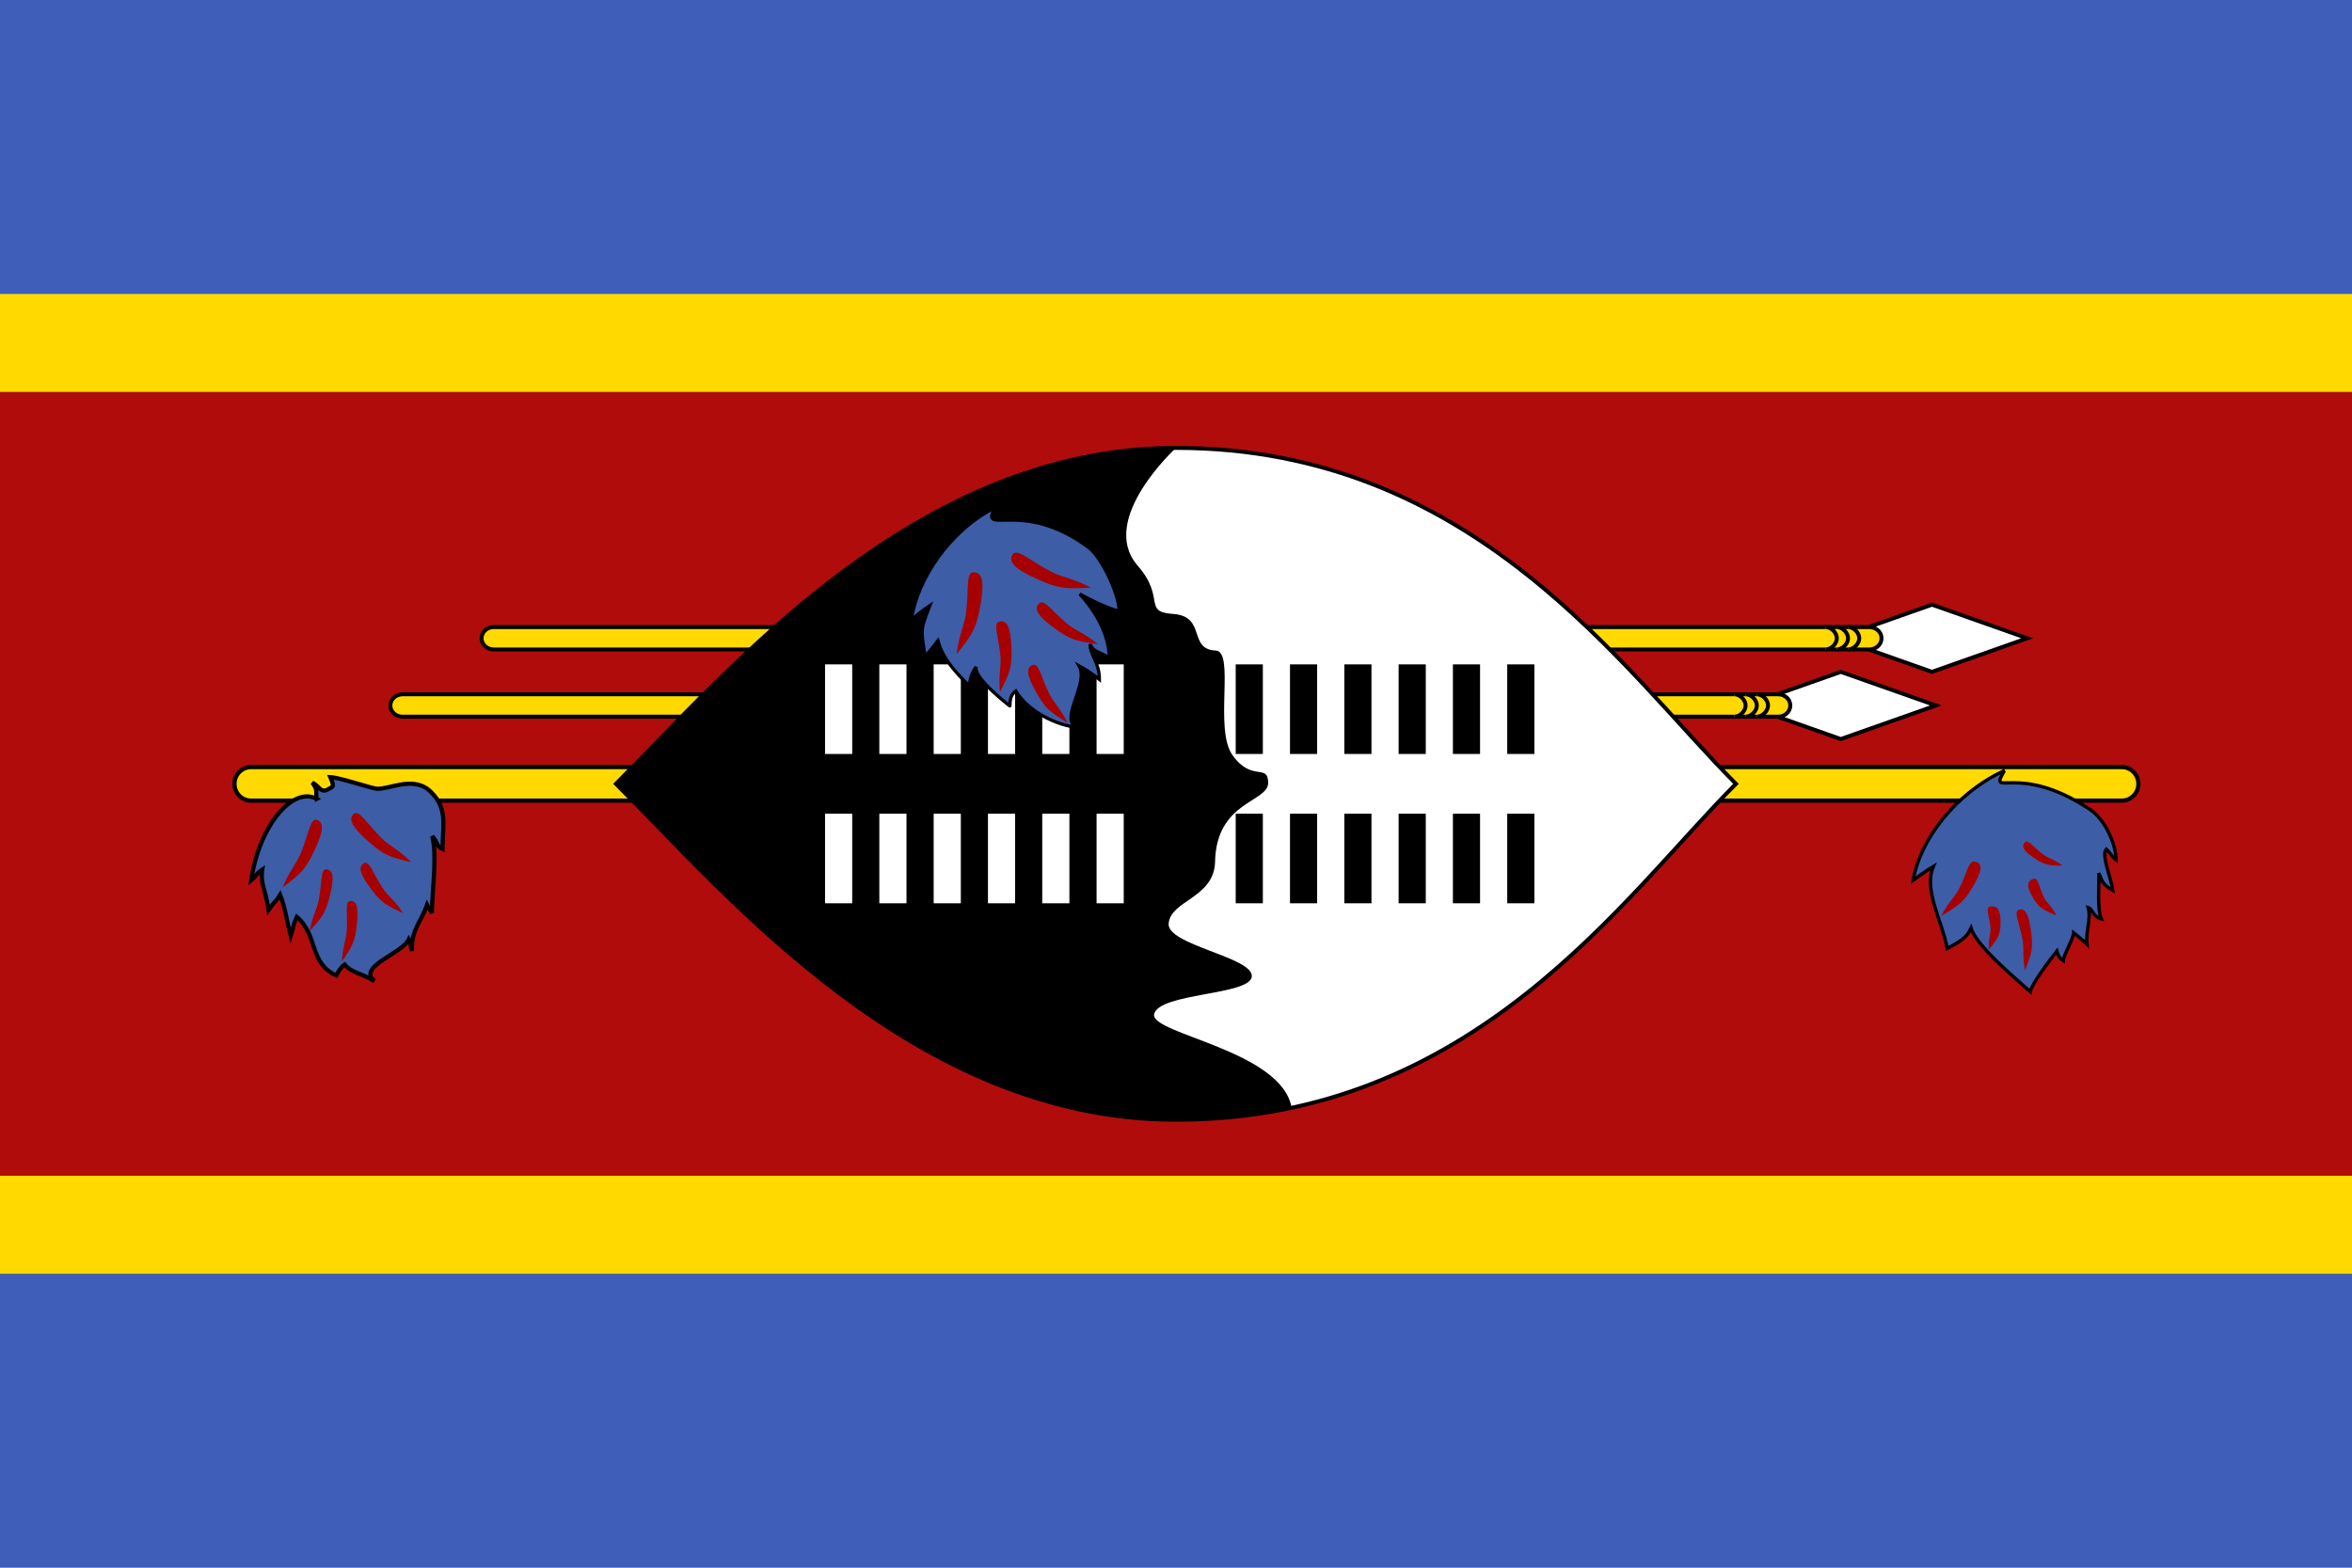
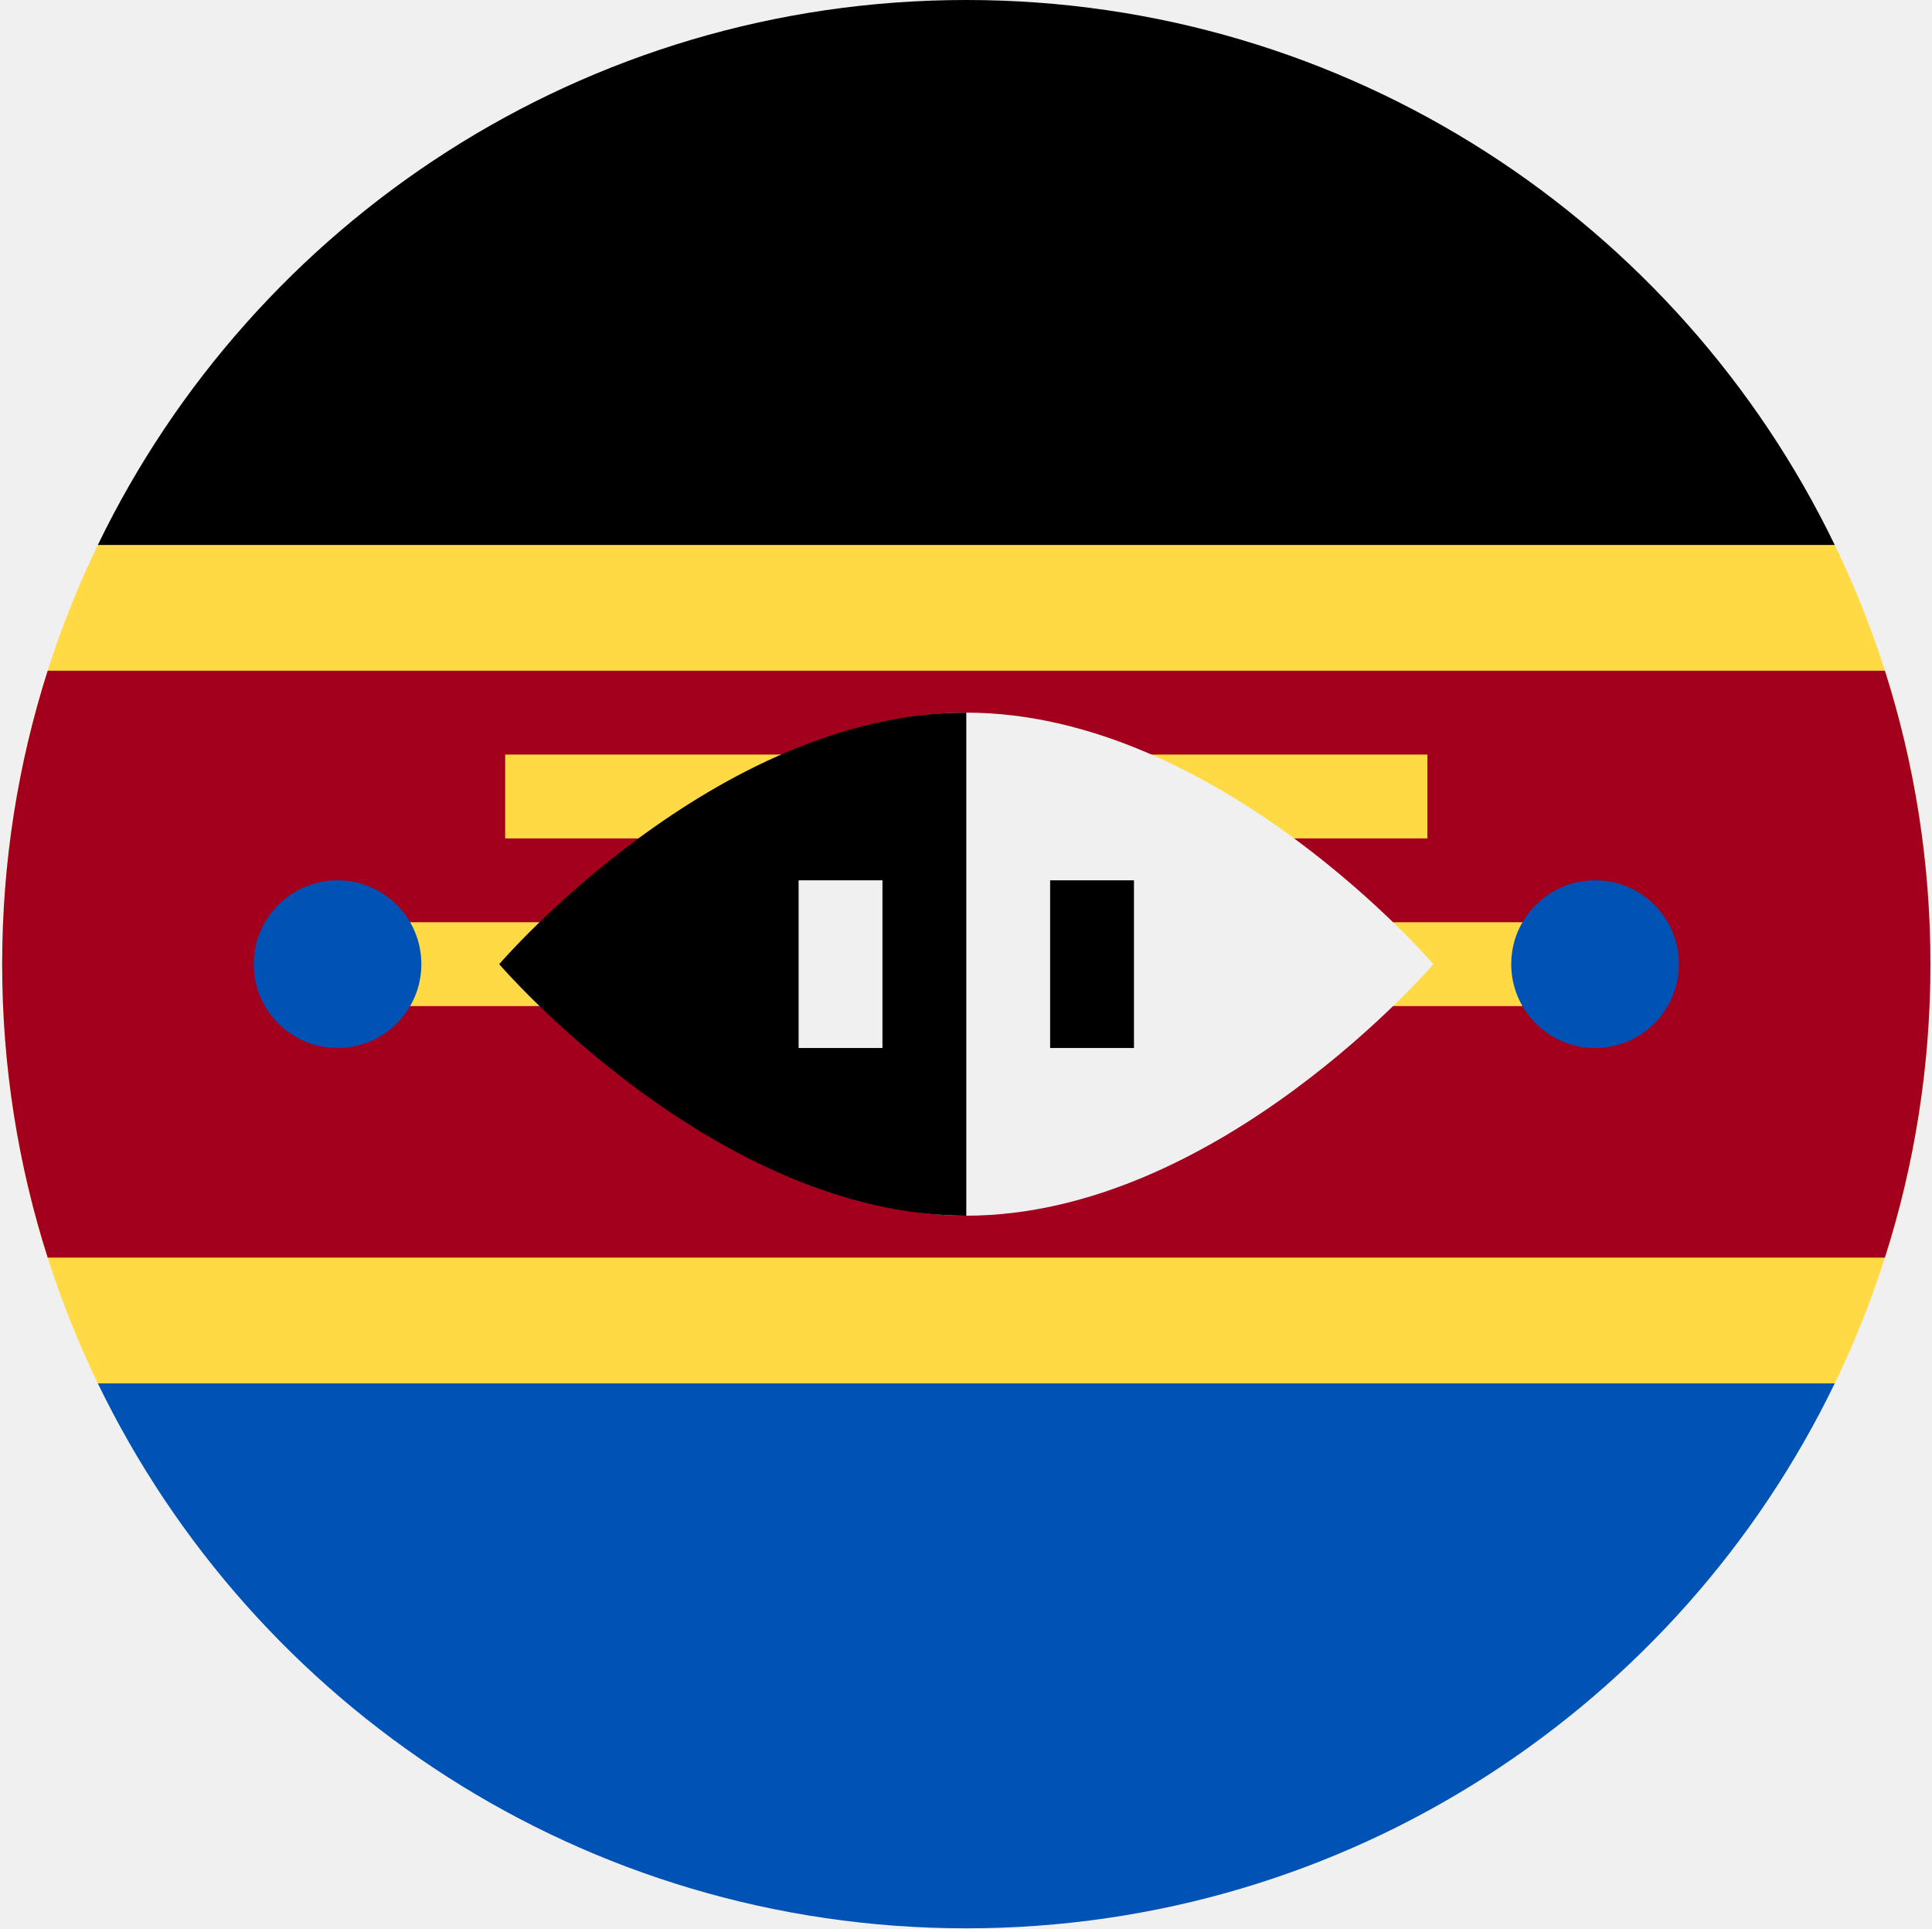
- <svg xmlns="http://www.w3.org/2000/svg" xmlns:xlink="http://www.w3.org/1999/xlink" width="900" height="600">
-   <path fill="#3e5eb9" d="M0 0h900v600H0z" />
-   <path fill="#ffd900" d="M0 112.5h900v375H0z" />
-   <path fill="#b10c0c" d="M0 150h900v300H0z" />
-   <g transform="scale(1.5)" fill="#ffd900" stroke="#000" stroke-width="1.008">
-     <g id="a">
-       <path d="M492.85 154.28l-24.285 8.571 24.285 8.571 24.285-8.571z" fill="#fff" />
-       <rect width="357.13" height="5.714" x="122.85" y="160" rx="3.106" ry="2.857" />
-       <path d="M471.44 165.71c1.427 0 2.859-1.429 2.859-2.857 0-1.428-1.431-2.857-2.858-2.857m-2.861 5.714c1.427 0 2.859-1.429 2.859-2.857 0-1.428-1.431-2.857-2.858-2.857m-2.861 5.714c1.427 0 2.859-1.429 2.859-2.857 0-1.428-1.431-2.857-2.858-2.857" />
-     </g>
-     <use xlink:href="#a" x="-23.27" y="17.15" width="100%" height="100%" />
-     <rect width="485.7" height="8.571" x="59.812" y="195.72" rx="4.224" ry="4.286" stroke-width="1.08" />
+ <svg xmlns="http://www.w3.org/2000/svg" width="513" height="512" viewBox="0 0 513 512" fill="none">
+   <g clip-path="url(#clip0)">
+     <path d="M487.176 367.304C503.45 333.649 512.578 295.89 512.578 256C512.578 216.11 503.45 178.351 487.176 144.696L256.578 133.565L25.98 144.695C9.706 178.351 0.578 216.11 0.578 256C0.578 295.89 9.706 333.649 25.98 367.304L256.578 378.435L487.176 367.304Z" fill="#FFDA44" />
+     <path d="M256.578 0C155.084 0 67.388 59.065 25.98 144.696H487.175C445.768 59.065 358.071 0 256.578 0Z" fill="black" />
+     <path d="M256.578 512C155.084 512 67.388 452.935 25.98 367.304H487.175C445.768 452.935 358.071 512 256.578 512Z" fill="#0052B4" />
+     <path d="M500.489 178.087H12.667C4.825 202.656 0.578 228.831 0.578 256C0.578 283.169 4.825 309.344 12.667 333.913H500.488C508.331 309.344 512.578 283.169 512.578 256C512.578 228.831 508.331 202.656 500.489 178.087Z" fill="#A2001D" />
+     <path d="M89.621 244.87H423.534V267.131H89.621V244.87Z" fill="#FFDA44" />
+     <path d="M134.143 200.348H379.013V222.609H134.143V200.348Z" fill="#FFDA44" />
+     <path d="M380.603 256C380.603 256 323.36 322.783 256.578 322.783C189.796 322.783 189.795 256 189.795 256C189.795 256 189.795 189.217 256.578 189.217C323.361 189.217 380.603 256 380.603 256Z" fill="#F0F0F0" />
+     <path d="M256.578 322.783C189.795 322.783 132.553 256 132.553 256C132.553 256 189.795 189.217 256.578 189.217" fill="black" />
+     <path d="M212.056 233.739H234.317V278.261H212.056V233.739Z" fill="#F0F0F0" />
+     <path d="M278.839 233.739H301.1V278.261H278.839V233.739Z" fill="black" />
+     <path d="M89.621 278.261C101.916 278.261 111.882 268.294 111.882 256C111.882 243.706 101.916 233.739 89.621 233.739C77.327 233.739 67.36 243.706 67.36 256C67.36 268.294 77.327 278.261 89.621 278.261Z" fill="#0052B4" />
+     <path d="M423.535 278.261C435.83 278.261 445.796 268.294 445.796 256C445.796 243.706 435.83 233.739 423.535 233.739C411.241 233.739 401.274 243.706 401.274 256C401.274 268.294 411.241 278.261 423.535 278.261Z" fill="#0052B4" />
  </g>
-   <path d="M664.275 300c-42.856 42.853-100.002 128.566-214.29 128.566-100.002 0-171.42-85.712-214.29-128.566 42.857-42.861 114.282-128.574 214.29-128.574 114.282 0 171.42 85.713 214.29 128.574z" fill="#fff" stroke="#000" stroke-width="1.512" />
-   <path d="M435.03 216.15c11.402 12.823 1.881 17.994 13.95 18.835 12.727.935 5.512 13.551 16.218 13.99 7.485.327-.747 30.226 6.457 40.093 7.34 10.286 13.487 3.014 13.616 10.444.127 7.686-19.976 6.911-20.328 30.585-.59 13.644-16.965 14.517-17.747 23.297-.972 8.257 32.261 12.892 31.817 20.284-.456 7.37-35.883 6.216-37.425 14.621-.79 7.55 48.669 13.737 52.647 35.57-7.38 2.413-28.379 4.685-44.249 4.697-99.985.072-171.42-85.72-214.275-128.574 42.857-42.86 114.282-128.574 214.29-128.574 0 0-29.683 27.123-14.956 44.723z" />
-   <g transform="scale(1.5)" stroke="#fff">
-     <g id="d" stroke-width="6.927">
-       <g id="c">
-         <path id="b" d="M213.933 192.377V169.52m13.85 0v22.857m13.86-22.857v22.857" />
-         <use xlink:href="#b" y="38.1" width="100%" height="100%" />
-       </g>
-       <use xlink:href="#c" x="41.56" width="100%" height="100%" />
-     </g>
-   </g>
-   <use xlink:href="#d" x="104.76" width="100%" height="100%" transform="scale(1.5)" stroke="#000" />
-   <g fill="#a70000">
-     <path d="M767.025 294.9c-6.492 11.244 4.982-3.74 32.978 15.084 5.188 3.497 9.721 12.734 9.721 19.139-1.317-.881-2.295-2.841-3.745-4.115-2.031 2.035 1.939 11.366 2.52 15.775-4.377-2.449-3.956-3.609-5.41-6.619.29 3.639-.751 13.66.99 17.52-3.45-.986-3.22-3.762-5.021-4.32 1.225 4.368-1.068 9.122-.46 14.033-2.015-1.995-4.163-3.558-5.1-4.364-.157 2.338-3.877 8.484-3.961 10.695-1.71-1.033-2.175-2.644-2.46-3.729-2.126 2.671-9.681 12.537-10.165 15.546-5.822-5.142-20.735-17.663-22.676-24.309-1.716 3.772-4.2 5.046-9.11 7.8-1.939-10.533-9.194-22.372-5.314-31.401-2.75 1.63-5.013 3.261-7.761 5.267 2.604-15.255 15.88-33.143 34.979-42.002z" fill="#3d5da7" stroke="#000" stroke-width="1.282" />
-     <path d="M742.815 350.58c2.695-5.388 5.178-7.096 6.92-10.566 3.076-6.098 3.515-10.949 6.196-10.238 2.68.711 2.677 3.209-.795 9.204-3.473 5.996-5.124 7.277-12.321 11.6zm18.225 12.84c-.347-4.103.843-5.816.627-8.457-.37-4.649-2.271-7.839.201-8.066 2.472-.226 3.627 1.36 3.634 6.044.008 4.685-.717 5.915-4.46 10.48zm13.83 8.04c-1.08-5.727-.271-8.267-.963-11.957-1.203-6.492-3.583-10.765-1.293-11.359 2.29-.594 3.674 1.506 4.54 8.09.868 6.583.41 8.392-2.284 15.226zm14.385-40.125c-3.378-2.564-5.349-2.736-7.527-4.383-3.837-2.89-5.778-5.985-7.013-4.449-1.234 1.536-.358 3.216 3.663 5.883 4.02 2.667 5.382 2.877 10.878 2.949zm-2.385 19.005c-1.78-3.697-3.654-4.635-4.806-7.014-2.035-4.18-2.038-7.797-4.246-6.87-2.208.927-2.385 2.82-.024 6.867 2.36 4.046 3.597 4.779 9.076 7.017z" />
-     <path d="M121.174 305.73c-.363-3.274.338-3.666-1.677-6.135 2.933 1.227 3.044 4.488 6.61 2.174 1.309-.678 1.88-.7.289-4.337 3.718.173 15.894 4.348 17.844 4.444 5.12.236 14.466-5.378 20.953 1.525 6.227 6.294 4.148 12.826 4.148 21.543-2.502-1.199-1.296-1.79-3.951-4.907 1.99 7.619-.106 21.356-.106 29.436-1.022-1.948-.872-1.103-1.871-3.12-2.655 7.375-5.837 8.893-5.837 17.61-.958-3.418-.033-2.696-1.099-4.494-2.58 5.6-19.89 10.385-13.22 16.029-6.02-3.53-8.66-3.159-11.39-6.334-1.177.759-2.111 2.196-3.205 4.165-10.585-4.87-6.8-15.375-15.093-22.392-1.435 2.942-.781 2.516-2.332 7.304-1.679-6.651-2.138-10.877-4.026-15.767-1.629 2.71-1.484 1.671-4.442 5.768-1.224-8.102-3.216-10.014-2.428-15.375-3.144 2.218-1.086 1.32-4.229 4.05 2.978-20.76 15.837-36.101 25.065-31.188z" fill="#3d5da7" stroke="#000" stroke-width="1.6" />
-     <path d="M108.151 339.615c2.728-6.684 5.186-8.783 6.949-13.086 3.112-7.563 3.619-13.61 6.233-12.687 2.615.922 2.573 4.037-.925 11.467-3.498 7.433-5.135 9.008-12.257 14.304zm10.326 16.725c1.094-5.992 2.819-8.175 3.528-12.034 1.259-6.786.557-11.84 2.987-11.573 2.43.266 2.979 2.828 1.362 9.578-1.617 6.751-2.733 8.349-7.878 14.029zm12.351 11.625c.308-5.81 1.67-8.077 1.874-11.82.369-6.582-.898-11.293 1.419-11.32 2.317-.027 3.143 2.34 2.433 8.929-.71 6.59-1.567 8.234-5.726 14.211zm26.522-37.995c-5.071-5.052-8.137-5.996-11.409-9.245-5.763-5.706-8.547-11.064-10.599-9.165-2.052 1.9-.817 4.746 5.25 10.176 6.068 5.43 8.178 6.222 16.758 8.234zm-3.09 19.53c-3.303-5.073-5.727-6.387-7.86-9.651-3.76-5.736-5.054-10.665-7.185-9.444-2.133 1.221-1.656 3.796 2.42 9.357 4.075 5.559 5.714 6.582 12.625 9.74z" />
-     <path d="M380.7 194.25c-5.937 11.482 10.395-3.819 35.997 15.404 4.745 3.571 11.546 17.68 11.546 24.22-5.451-1.16-15.104-6.54-15.104-6.54s11.328 11.346 11.328 24.426c-4.002-2.502-6.004-2.127-7.335-5.199 0 4.234 3.56 6.933 3.56 13.473a52.938 52.938 0 00-7.78-5.19c3.776 6.54-6.88 19.227-1.547 23.462-9.327-1.349-18.87-7.308-22.646-13.848-2.001 1.348-2.218 3.466-2.296 5.723.294.245-14.198-10.756-12.866-14.982-1.944 2.727-2.217 4.226-2.661 7.3-5.323-5.25-10.203-10.5-11.979-17.288-2.365 3.073-2.514 3.073-4.88 6.147-1.774-10.757-1.774-10.373 1.775-19.592-2.514 1.665-4.584 3.33-7.098 5.38 2.38-15.578 14.523-33.845 31.988-42.892z" fill="#3d5da7" stroke="#000" stroke-width="1.239" />
-     <path d="M366.06 250.35c.95-7.912 3.018-10.893 3.636-15.988 1.103-8.961-.206-15.512 2.97-15.345 3.176.165 4.09 3.47 2.52 12.414-1.569 8.941-2.893 11.113-9.126 18.92zm16.575 14.49c-.643-6.675.59-9.517.18-13.818-.705-7.566-3.042-12.691-.274-13.162 2.767-.471 4.167 2.067 4.465 9.706.299 7.64-.441 9.675-4.372 17.274zm25.875 11.82c-2.814-5.777-5.232-7.499-7.048-11.217-3.209-6.534-3.88-11.87-6.354-10.904-2.475.968-2.339 3.728 1.236 10.124 3.574 6.396 5.19 7.701 12.166 11.997zm8.955-51.735c-7.167-3.773-10.848-3.82-15.466-6.245-8.133-4.25-12.867-9.052-14.547-6.409-1.682 2.643.562 5.271 8.947 9.135s10.96 4.047 21.067 3.519zm2.625 21.615c-5.218-4.341-8.304-4.98-11.67-7.773-5.93-4.9-8.88-9.714-10.861-7.762-1.98 1.951-.657 4.528 5.566 9.145 6.224 4.617 8.352 5.19 16.965 6.39z" />
-   </g>
+   <defs>
+     <clipPath id="clip0">
+       <rect width="512" height="512" fill="white" transform="translate(0.578125)" />
+     </clipPath>
+   </defs>
</svg>
